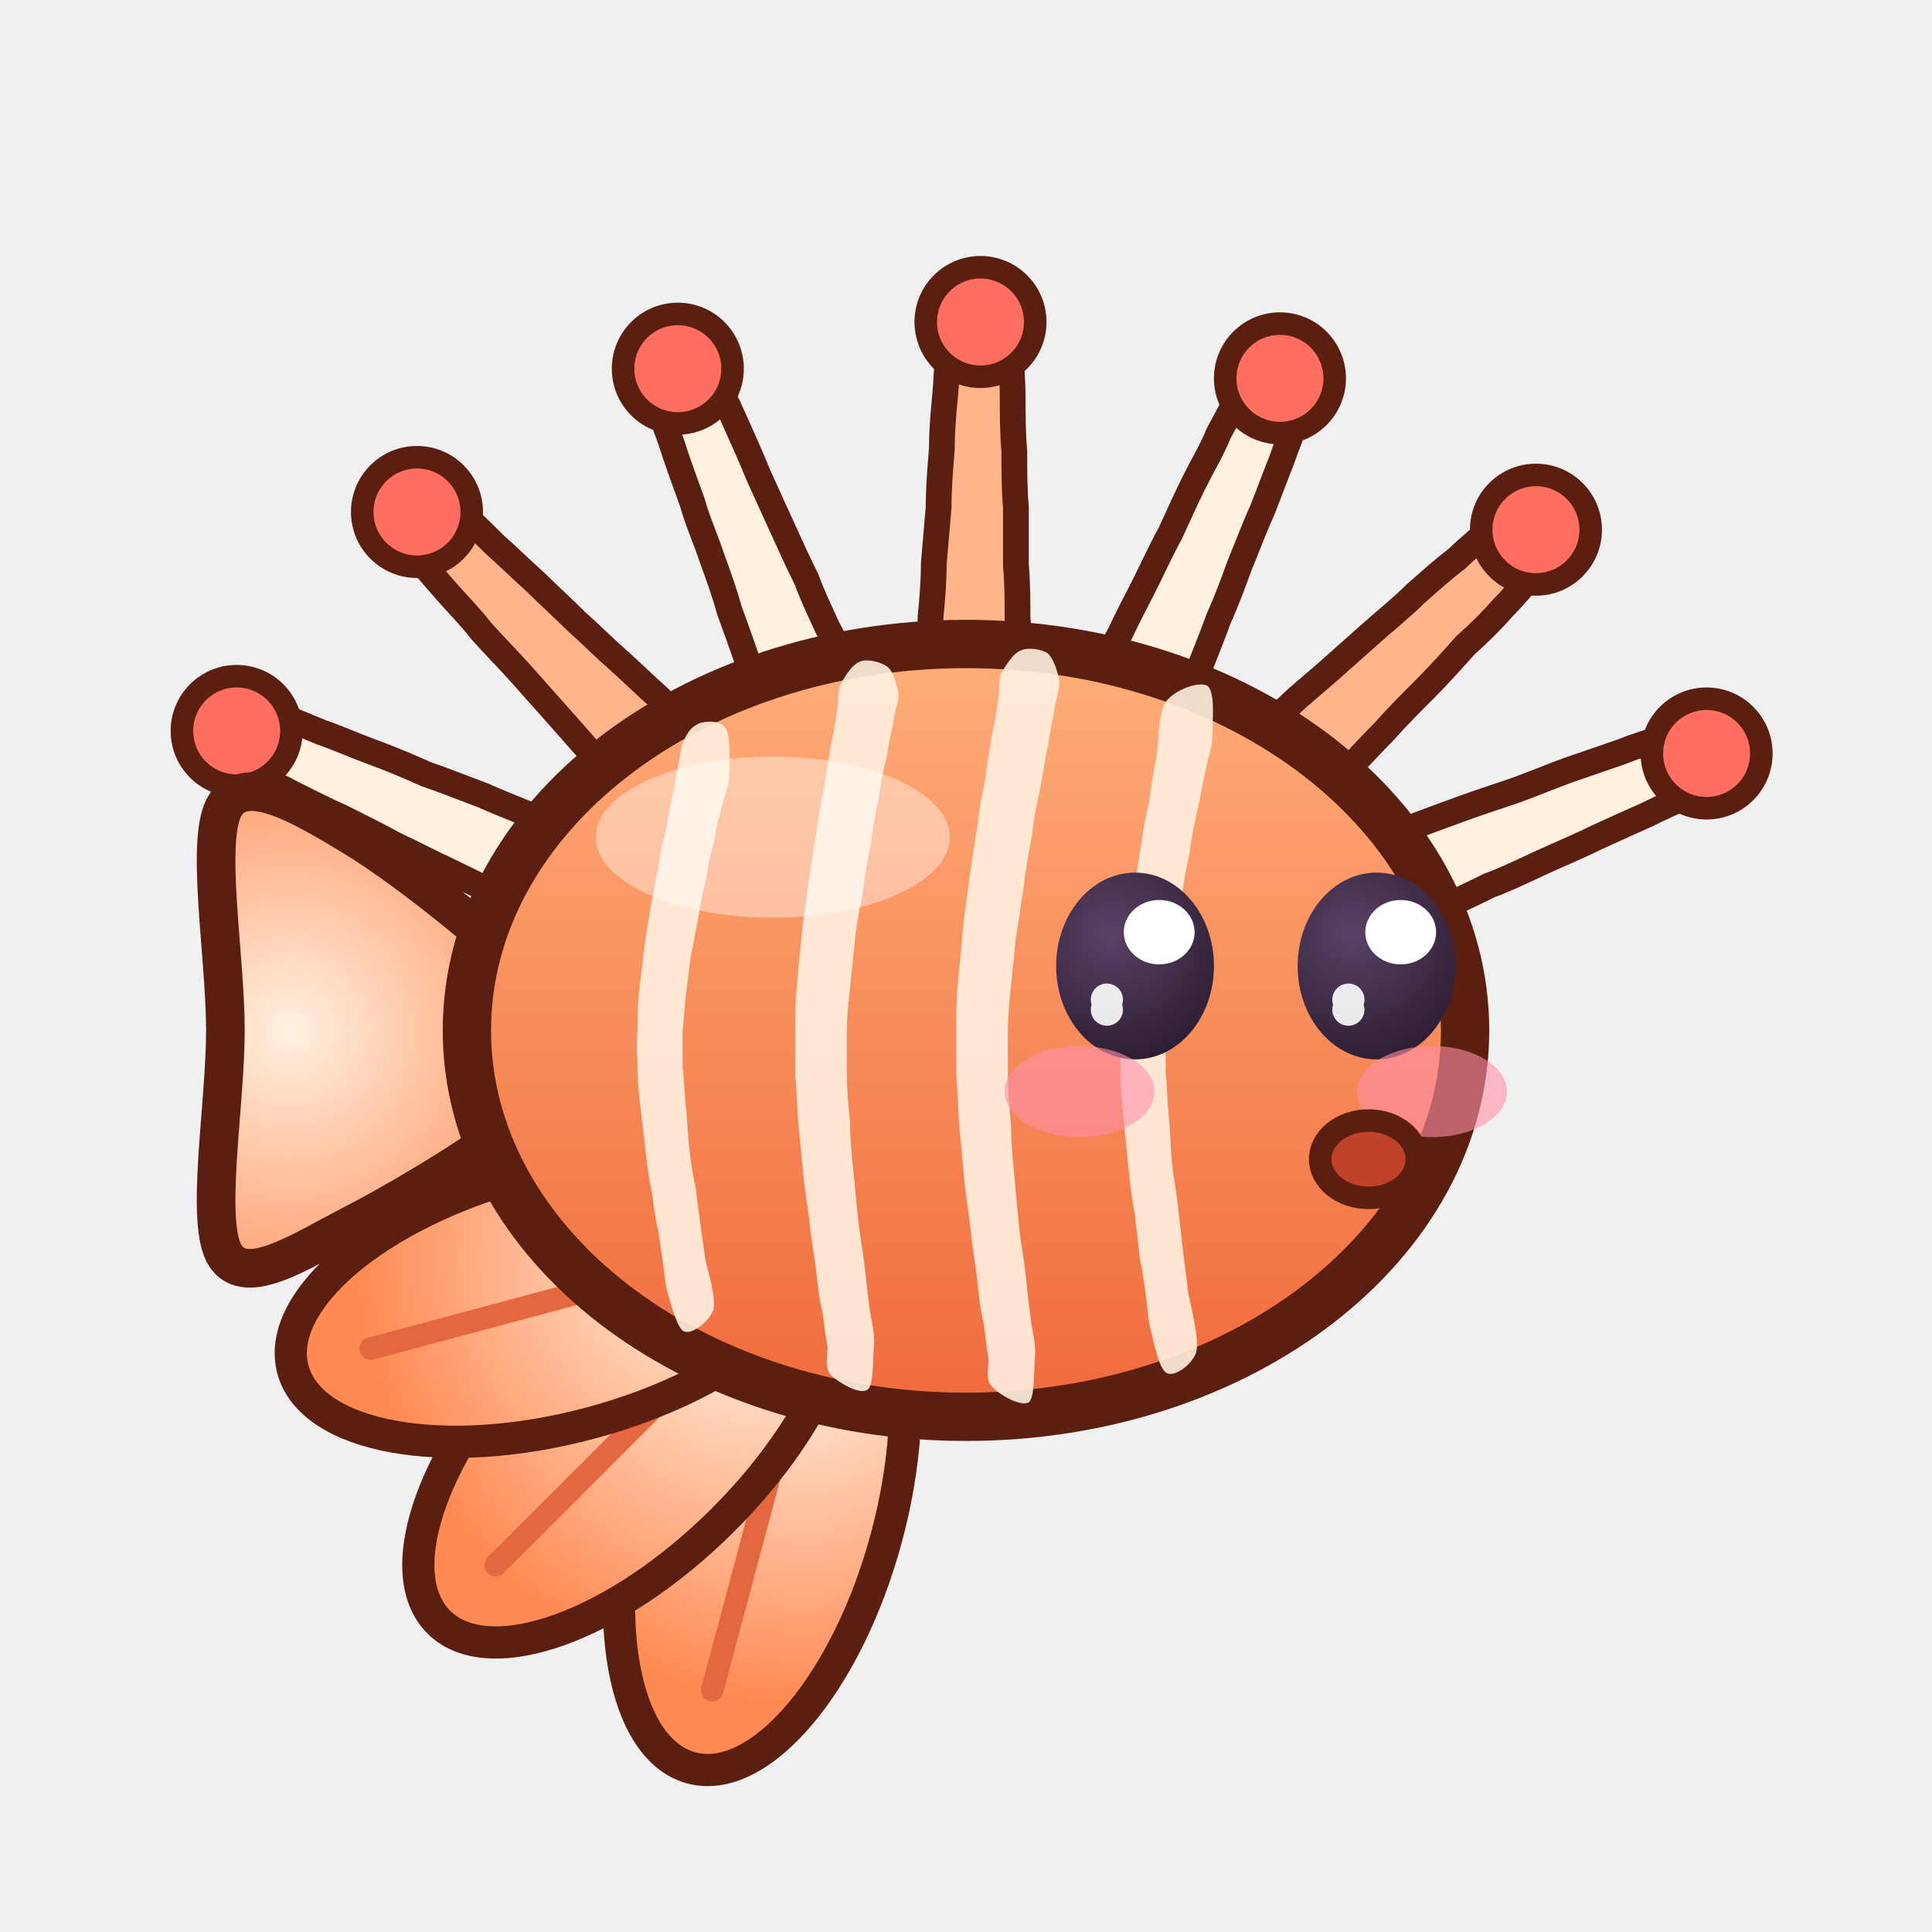
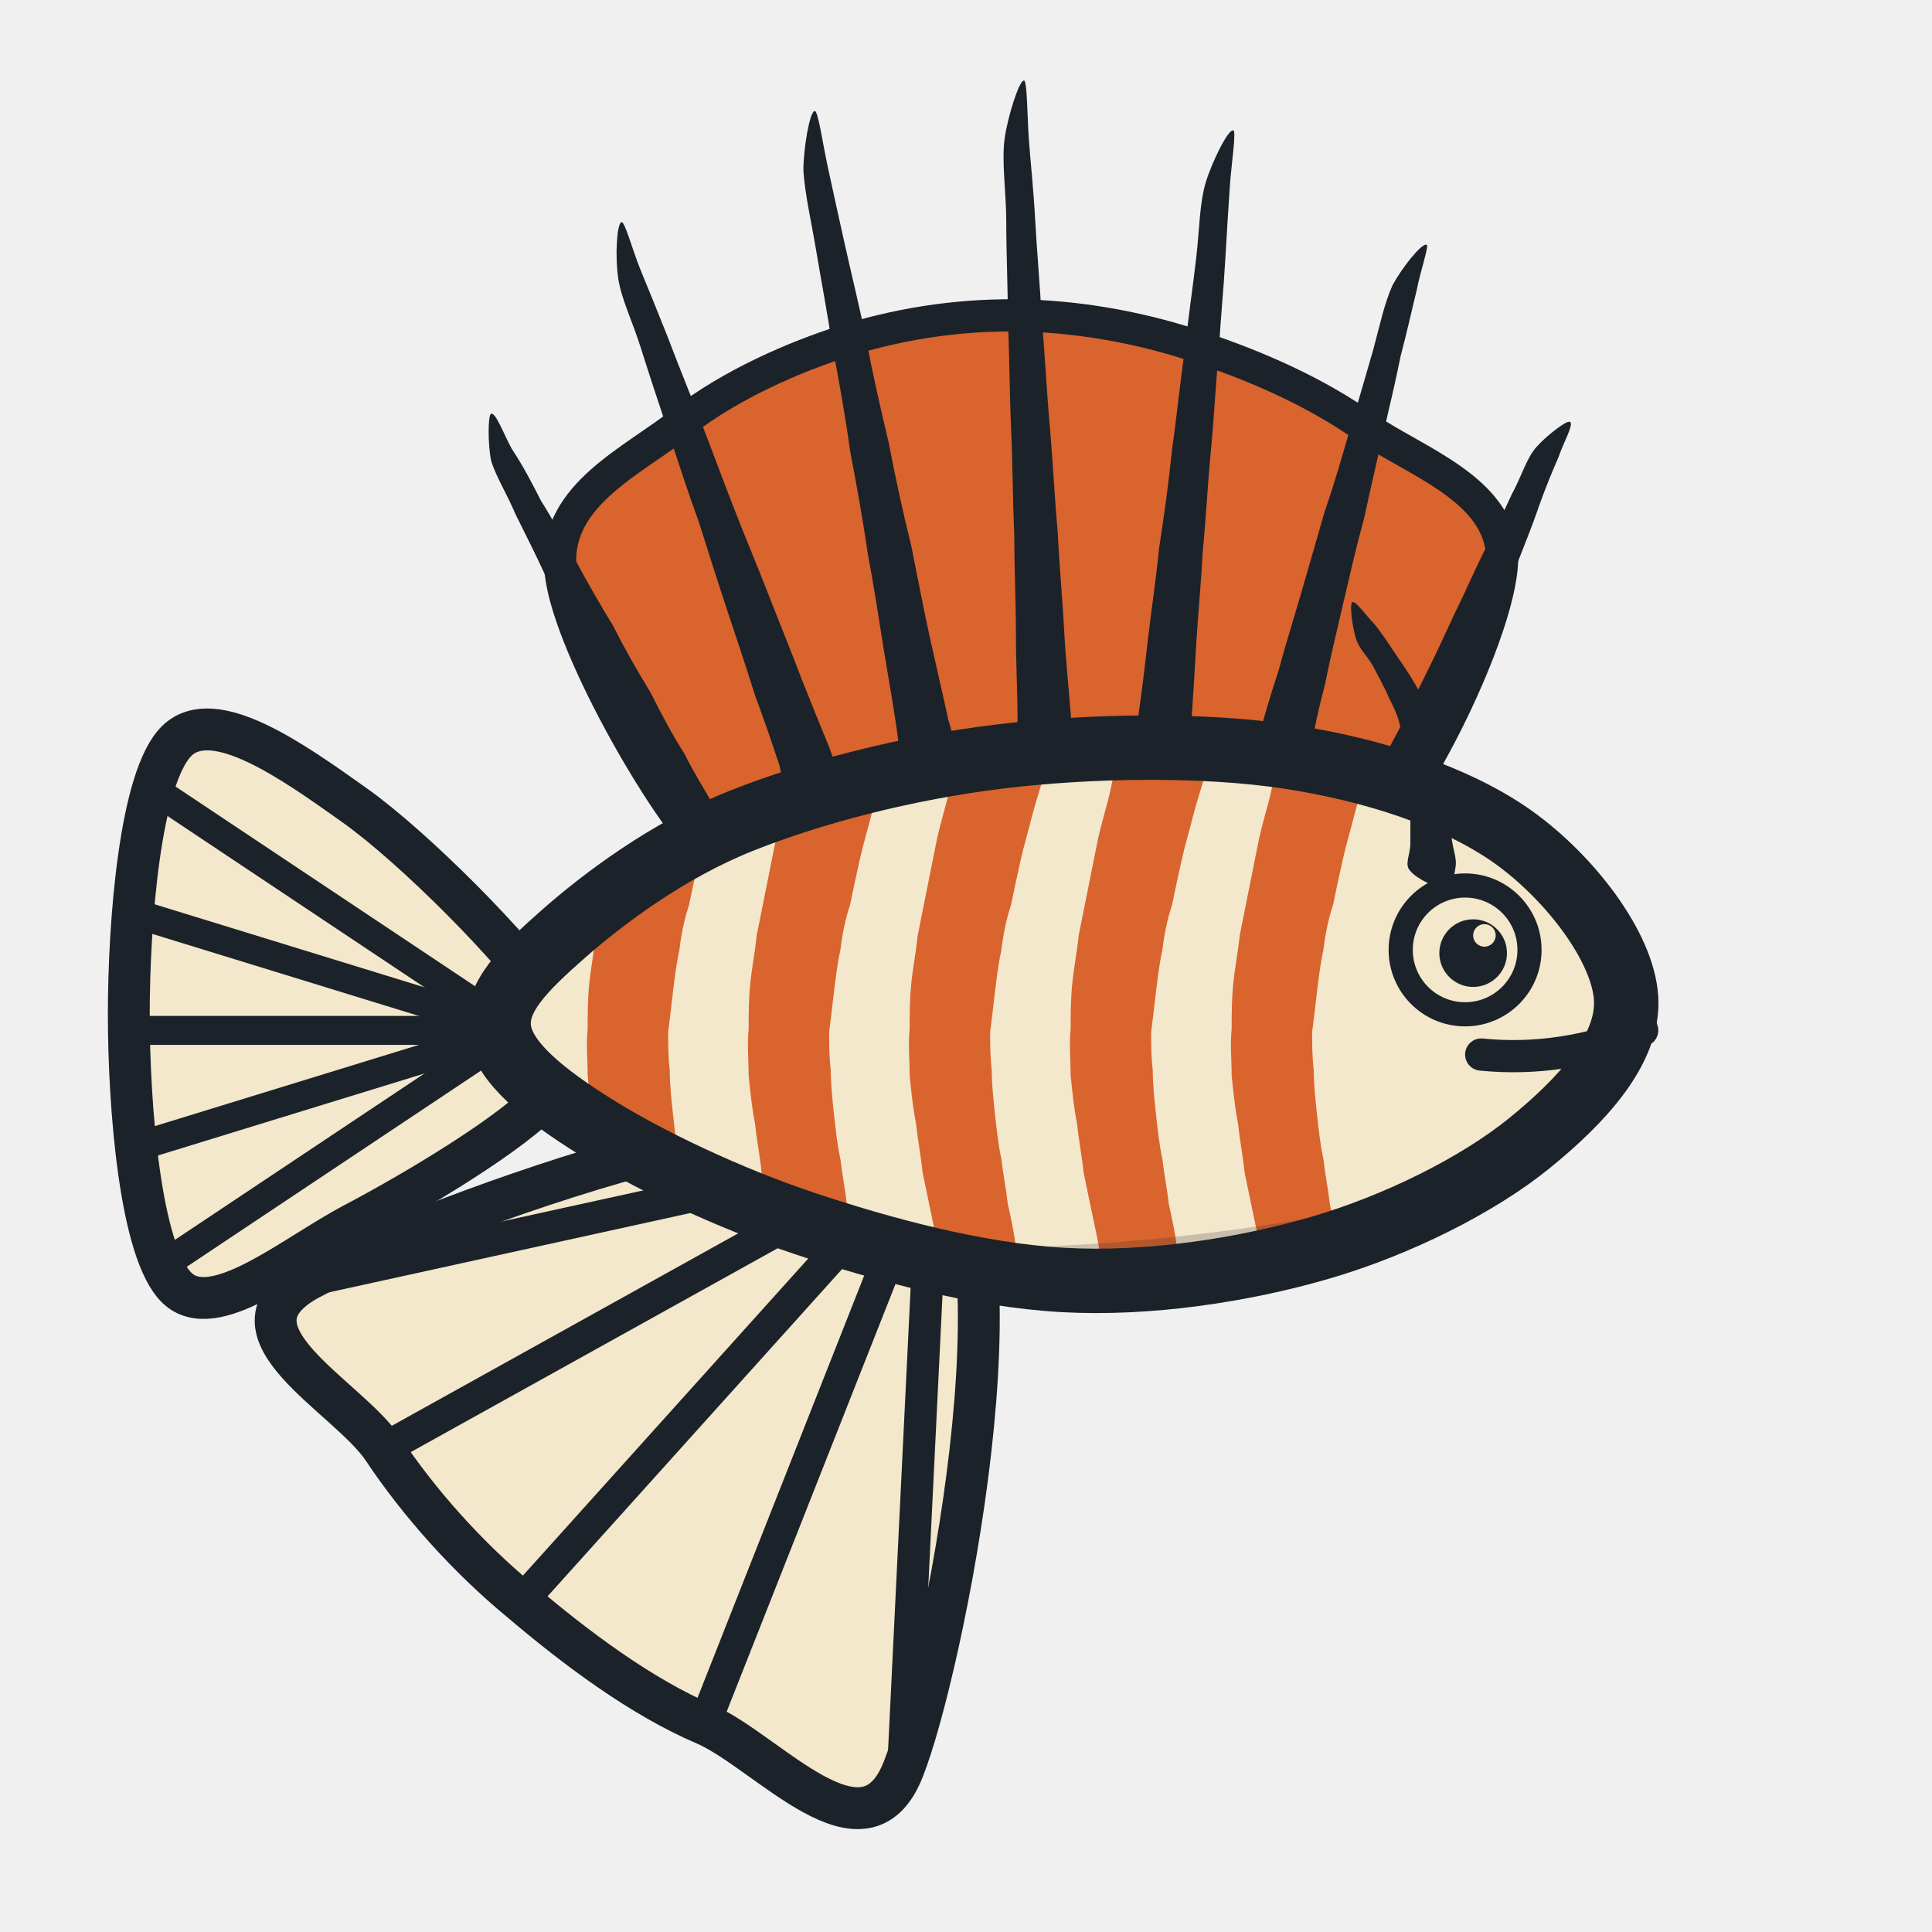
<svg xmlns="http://www.w3.org/2000/svg" viewBox="0 0 120 120" width="120" height="120">
  <defs>
-     <radialGradient id="lionfishg0" gradientUnits="userSpaceOnUse" cx="52" cy="84" r="22">
-       <stop offset="0" stop-color="#fff1e0" />
-       <stop offset="1" stop-color="#ff8a54" />
-     </radialGradient>
-     <radialGradient id="lionfishg1" gradientUnits="userSpaceOnUse" cx="52" cy="84" r="22">
-       <stop offset="0" stop-color="#fff1e0" />
-       <stop offset="1" stop-color="#ff8a54" />
-     </radialGradient>
-     <radialGradient id="lionfishg2" gradientUnits="userSpaceOnUse" cx="52" cy="84" r="22">
-       <stop offset="0" stop-color="#fff1e0" />
-       <stop offset="1" stop-color="#ff8a54" />
-     </radialGradient>
-     <radialGradient id="lionfishg3" gradientUnits="userSpaceOnUse" cx="18" cy="64" r="20">
-       <stop offset="0" stop-color="#fff1e0" />
-       <stop offset="1" stop-color="#ff8a54" />
-     </radialGradient>
-     <linearGradient id="lionfishg4" gradientUnits="userSpaceOnUse" x1="0" y1="40" x2="0" y2="88">
-       <stop offset="0" stop-color="#ffae7a" />
-       <stop offset="1" stop-color="#f06a3c" />
-     </linearGradient>
-     <radialGradient id="lionfishg5" gradientUnits="userSpaceOnUse" cx="69" cy="58" r="8.7">
-       <stop offset="0" stop-color="#5a4166" />
-       <stop offset="1" stop-color="#2a1b2e" />
-     </radialGradient>
-     <radialGradient id="lionfishg6" gradientUnits="userSpaceOnUse" cx="84" cy="58" r="8.7">
-       <stop offset="0" stop-color="#5a4166" />
-       <stop offset="1" stop-color="#2a1b2e" />
-     </radialGradient>
+     <clipPath id="lionfishc0">
+       <path d="M58,71 C64.2,76.1 58.5,103.9 56.1,109.9 C53.7,116 47.7,108.8 43.8,107.1 C39.8,105.4 35.7,102.3 32.4,99.5 C29,96.7 26,93.3 23.8,90 C21.6,86.7 13.4,82.7 19.1,79.5 C24.8,76.4 51.8,65.9 58,71 Z" />
+     </clipPath>
+     <clipPath id="lionfishc1">
+       <path d="M34,62 C32,59 25.8,52.7 22,50 C18.2,47.3 13.3,43.8 11,46 C8.7,48.2 8,57.3 8,63 C8,68.7 8.7,77.8 11,80 C13.3,82.2 18.2,78 22,76 C25.8,74 32,70.3 34,68 C36,65.7 36,65 34,62 Z" />
+     </clipPath>
+     <clipPath id="lionfishc2">
+       <path d="M101,62 C100.8,58.8 97.5,54.5 94,52 C90.5,49.5 85.3,47.8 80,47 C74.7,46.2 67.7,46.3 62,47 C56.3,47.7 50.5,49.2 46,51 C41.5,52.8 37.5,55.8 35,58 C32.5,60.2 30.7,62 31,64 C31.3,66 33.8,68 37,70 C40.2,72 45.2,74.4 50,76 C54.8,77.6 60.7,79.2 66,79.5 C71.3,79.8 77.2,78.9 82,77.5 C86.8,76.1 91.8,73.6 95,71 C98.2,68.4 101.2,65.2 101,62 Z" />
+     </clipPath>
  </defs>
-   <path d="M37.7,52.4 C37.1,51.9 36.5,52 35.8,51.7 C35,51.4 34.1,51.1 33.1,50.7 C32.2,50.3 31.1,49.9 30,49.4 C28.9,49 27.7,48.5 26.5,48.1 C25.4,47.6 24.2,47.1 23.1,46.7 C22,46.3 20.9,45.8 20,45.5 C19,45.1 18.1,44.7 17.3,44.4 C16.6,44.2 16,43.8 15.4,43.8 C14.8,43.7 14,43.6 13.6,43.9 C13.2,44.3 12.8,45.1 12.9,45.6 C12.9,46.1 13.5,46.6 14,47 C14.4,47.4 15,47.6 15.7,48 C16.4,48.4 17.3,48.8 18.2,49.3 C19.2,49.8 20.2,50.3 21.3,50.8 C22.3,51.3 23.5,51.9 24.6,52.5 C25.7,53 26.8,53.6 27.9,54.1 C28.9,54.6 30,55.1 30.9,55.6 C31.8,56.1 32.7,56.5 33.4,56.9 C34.2,57.3 34.4,57.8 35.2,57.9 C36,58 37.5,58.1 38.2,57.6 C38.9,57 39.5,55.7 39.4,54.8 C39.3,54 38.3,52.9 37.7,52.4 Z" fill="#fff1e0" stroke="#5a1f10" stroke-width="1.6" stroke-linecap="round" stroke-linejoin="round" />
-   <path d="M11.3,45.4 A3.4,3.4 0 1,0 18.1,45.4 A3.4,3.4 0 1,0 11.3,45.4 Z" fill="#ff6f61" stroke="#5a1f10" stroke-width="1.4" stroke-linecap="round" stroke-linejoin="round" />
-   <path d="M44.4,46.5 C44,45.8 43.5,45.8 42.9,45.2 C42.3,44.7 41.6,44 40.9,43.3 C40.1,42.6 39.3,41.8 38.4,41 C37.6,40.3 36.7,39.4 35.8,38.6 C34.9,37.7 34,36.9 33.2,36.1 C32.3,35.3 31.5,34.5 30.7,33.8 C30,33.1 29.3,32.4 28.7,31.9 C28.1,31.3 27.7,30.9 27.2,30.6 C26.7,30.3 26,29.9 25.5,30.1 C25,30.2 24.3,30.8 24.2,31.3 C24,31.8 24.3,32.5 24.6,33.1 C24.9,33.6 25.4,34 25.9,34.6 C26.4,35.2 27,35.9 27.7,36.7 C28.4,37.5 29.2,38.3 29.9,39.2 C30.7,40.1 31.6,41 32.4,41.9 C33.2,42.8 34,43.7 34.8,44.6 C35.6,45.5 36.3,46.3 37,47.1 C37.7,47.9 38.3,48.6 38.9,49.2 C39.4,49.8 39.4,50.3 40.1,50.7 C40.8,51.1 42.2,51.8 43,51.5 C43.8,51.3 44.9,50.3 45.2,49.5 C45.4,48.6 44.8,47.3 44.4,46.5 Z" fill="#ffb58c" stroke="#5a1f10" stroke-width="1.6" stroke-linecap="round" stroke-linejoin="round" />
-   <path d="M22.5,31.8 A3.4,3.4 0 1,0 29.3,31.8 A3.4,3.4 0 1,0 22.5,31.8 Z" fill="#ff6f61" stroke="#5a1f10" stroke-width="1.4" stroke-linecap="round" stroke-linejoin="round" />
-   <path d="M53.5,43.3 C53.4,42.5 52.9,42.2 52.6,41.5 C52.3,40.8 51.9,39.9 51.4,39 C51,38.1 50.5,37.1 50.1,36 C49.6,35 49.1,33.9 48.6,32.8 C48.1,31.7 47.6,30.6 47.1,29.5 C46.7,28.5 46.2,27.4 45.8,26.5 C45.4,25.6 45,24.7 44.6,24 C44.3,23.3 44.1,22.7 43.8,22.3 C43.4,21.8 42.9,21.2 42.3,21.1 C41.8,21.1 41,21.4 40.7,21.8 C40.3,22.2 40.4,23 40.4,23.6 C40.5,24.2 40.7,24.7 41,25.5 C41.2,26.2 41.6,27.1 41.9,28.1 C42.2,29 42.6,30.1 43,31.2 C43.3,32.3 43.8,33.4 44.2,34.6 C44.6,35.7 45,36.8 45.3,37.9 C45.7,39 46.1,40.1 46.4,41 C46.8,42 47.1,42.9 47.3,43.7 C47.6,44.4 47.4,44.9 47.9,45.5 C48.4,46.1 49.4,47.2 50.3,47.4 C51.1,47.5 52.5,46.9 53,46.2 C53.6,45.6 53.5,44.1 53.5,43.3 Z" fill="#fff1e0" stroke="#5a1f10" stroke-width="1.6" stroke-linecap="round" stroke-linejoin="round" />
-   <path d="M38.7,22.9 A3.4,3.4 0 1,0 45.5,22.9 A3.4,3.4 0 1,0 38.7,22.9 Z" fill="#ff6f61" stroke="#5a1f10" stroke-width="1.4" stroke-linecap="round" stroke-linejoin="round" />
-   <path d="M63.5,43.1 C63.7,42.3 63.4,41.9 63.3,41.1 C63.3,40.3 63.3,39.4 63.2,38.4 C63.2,37.4 63.2,36.2 63.1,35.1 C63.1,34 63.1,32.7 63.1,31.5 C63,30.4 63,29.1 63,28 C62.9,26.9 62.9,25.7 62.9,24.7 C62.9,23.7 62.8,22.8 62.8,22 C62.8,21.2 62.8,20.6 62.7,20 C62.5,19.5 62.2,18.7 61.8,18.5 C61.4,18.2 60.5,18.2 60,18.4 C59.5,18.7 59.3,19.4 59.1,20 C58.9,20.6 59,21.1 58.9,21.9 C58.8,22.7 58.8,23.6 58.7,24.6 C58.6,25.6 58.5,26.8 58.5,27.9 C58.4,29.1 58.3,30.3 58.3,31.5 C58.2,32.6 58.1,33.9 58,35 C58,36.1 57.9,37.3 57.8,38.3 C57.8,39.3 57.7,40.2 57.6,41 C57.6,41.8 57.2,42.2 57.5,42.9 C57.7,43.7 58.2,45.1 58.9,45.6 C59.6,46 61.1,46 61.9,45.6 C62.7,45.2 63.2,43.8 63.5,43.1 Z" fill="#ffb58c" stroke="#5a1f10" stroke-width="1.6" stroke-linecap="round" stroke-linejoin="round" />
-   <path d="M57.5,20 A3.4,3.4 0 1,0 64.3,20 A3.4,3.4 0 1,0 57.5,20 Z" fill="#ff6f61" stroke="#5a1f10" stroke-width="1.4" stroke-linecap="round" stroke-linejoin="round" />
-   <path d="M72.9,45.9 C73.4,45.3 73.3,44.8 73.6,44 C73.8,43.3 74.2,42.4 74.5,41.5 C74.9,40.5 75.3,39.5 75.7,38.4 C76.2,37.3 76.6,36.2 77,35.1 C77.5,33.9 77.9,32.8 78.4,31.7 C78.8,30.7 79.2,29.6 79.6,28.6 C79.9,27.7 80.3,26.8 80.5,26.1 C80.8,25.3 81.1,24.8 81.2,24.2 C81.3,23.6 81.3,22.9 81,22.4 C80.7,22 79.9,21.7 79.3,21.7 C78.8,21.8 78.3,22.3 77.9,22.8 C77.5,23.2 77.3,23.8 77,24.5 C76.6,25.2 76.2,26 75.7,26.9 C75.3,27.9 74.7,28.9 74.2,29.9 C73.7,30.9 73.2,32 72.7,33.1 C72.1,34.2 71.6,35.3 71.1,36.3 C70.6,37.3 70,38.4 69.6,39.3 C69.1,40.2 68.7,41 68.3,41.7 C68,42.4 67.5,42.7 67.4,43.5 C67.3,44.2 67.2,45.7 67.7,46.4 C68.2,47.1 69.6,47.7 70.5,47.7 C71.3,47.6 72.4,46.5 72.9,45.9 Z" fill="#fff1e0" stroke="#5a1f10" stroke-width="1.6" stroke-linecap="round" stroke-linejoin="round" />
-   <path d="M76.1,23.5 A3.4,3.4 0 1,0 82.9,23.5 A3.4,3.4 0 1,0 76.1,23.5 Z" fill="#ff6f61" stroke="#5a1f10" stroke-width="1.4" stroke-linecap="round" stroke-linejoin="round" />
-   <path d="M80.5,51.3 C81.2,51 81.2,50.4 81.8,49.8 C82.3,49.3 83,48.5 83.7,47.8 C84.4,47.1 85.2,46.2 86,45.4 C86.8,44.5 87.7,43.6 88.5,42.8 C89.4,41.9 90.2,41 91,40.1 C91.9,39.3 92.7,38.5 93.4,37.7 C94.1,37 94.7,36.2 95.3,35.7 C95.8,35.1 96.3,34.7 96.6,34.2 C96.9,33.7 97.2,33 97.1,32.5 C97,32 96.4,31.3 95.9,31.2 C95.4,31 94.7,31.3 94.1,31.6 C93.6,31.9 93.2,32.3 92.6,32.8 C92,33.4 91.2,34 90.5,34.7 C89.7,35.3 88.8,36.1 87.9,36.9 C87.1,37.7 86.1,38.5 85.2,39.3 C84.3,40.1 83.4,40.9 82.5,41.7 C81.6,42.5 80.7,43.2 80,43.9 C79.2,44.6 78.4,45.2 77.8,45.7 C77.2,46.2 76.7,46.3 76.3,47 C75.9,47.7 75.3,49 75.5,49.9 C75.7,50.7 76.7,51.8 77.5,52 C78.4,52.3 79.8,51.7 80.5,51.3 Z" fill="#ffb58c" stroke="#5a1f10" stroke-width="1.6" stroke-linecap="round" stroke-linejoin="round" />
-   <path d="M92,32.9 A3.4,3.4 0 1,0 98.8,32.9 A3.4,3.4 0 1,0 92,32.9 Z" fill="#ff6f61" stroke="#5a1f10" stroke-width="1.4" stroke-linecap="round" stroke-linejoin="round" />
-   <path d="M85.1,58.6 C85.9,58.5 86.1,58 86.9,57.7 C87.6,57.3 88.5,56.9 89.4,56.5 C90.4,56 91.5,55.5 92.5,55 C93.6,54.6 94.8,54 95.9,53.5 C97,53 98.2,52.5 99.2,52 C100.3,51.5 101.4,51 102.3,50.6 C103.3,50.1 104.2,49.7 104.9,49.4 C105.6,49 106.2,48.9 106.7,48.5 C107.2,48.1 107.7,47.6 107.8,47.1 C107.9,46.5 107.5,45.7 107.1,45.4 C106.7,45.1 106,45.1 105.3,45.1 C104.7,45.2 104.2,45.5 103.4,45.8 C102.7,46 101.7,46.3 100.7,46.7 C99.8,47 98.7,47.4 97.5,47.8 C96.4,48.2 95.2,48.7 94.1,49.1 C92.9,49.5 91.7,49.9 90.6,50.3 C89.5,50.7 88.4,51.1 87.4,51.5 C86.4,51.8 85.5,52.1 84.7,52.4 C83.9,52.7 83.4,52.5 82.8,53 C82.2,53.5 81.1,54.5 81,55.4 C80.8,56.2 81.4,57.6 82.1,58.2 C82.8,58.7 84.3,58.7 85.1,58.6 Z" fill="#fff1e0" stroke="#5a1f10" stroke-width="1.6" stroke-linecap="round" stroke-linejoin="round" />
-   <path d="M102.6,46.8 A3.4,3.4 0 1,0 109.4,46.8 A3.4,3.4 0 1,0 102.6,46.8 Z" fill="#ff6f61" stroke="#5a1f10" stroke-width="1.4" stroke-linecap="round" stroke-linejoin="round" />
-   <g transform="translate(52 76) rotate(15) scale(1 1) translate(-52 -76)">
-     <path d="M44,94 A8,17 0 1,0 60,94 A8,17 0 1,0 44,94 Z" fill="url(#lionfishg0)" stroke="#5a1f10" stroke-width="2" stroke-linecap="round" stroke-linejoin="round" />
-     <path d="M52,82 L52,106" fill="none" stroke="#e4683f" stroke-width="1.4" stroke-linecap="round" stroke-linejoin="round" />
+   <path d="M58,71 C64.2,76.1 58.5,103.9 56.1,109.9 C53.7,116 47.7,108.8 43.8,107.1 C39.8,105.4 35.7,102.3 32.4,99.5 C29,96.7 26,93.3 23.8,90 C21.6,86.7 13.4,82.7 19.1,79.5 C24.8,76.4 51.8,65.9 58,71 Z" fill="#f3e7cc" stroke="#1c2229" stroke-width="2.6" stroke-linecap="round" stroke-linejoin="round" />
+   <g transform="translate(0 0) rotate(0) scale(1 1) translate(0 0)">
+     <g clip-path="url(#lionfishc0)">
+       <path d="M58,71 L56,112" fill="none" stroke="#1c2229" stroke-width="2" stroke-linecap="round" stroke-linejoin="round" />
+       <path d="M58,71 L43,109" fill="none" stroke="#1c2229" stroke-width="2" stroke-linecap="round" stroke-linejoin="round" />
+       <path d="M58,71 L31,101" fill="none" stroke="#1c2229" stroke-width="2" stroke-linecap="round" stroke-linejoin="round" />
+       <path d="M58,71 L22,91" fill="none" stroke="#1c2229" stroke-width="2" stroke-linecap="round" stroke-linejoin="round" />
+       <path d="M58,71 L17,80" fill="none" stroke="#1c2229" stroke-width="2" stroke-linecap="round" stroke-linejoin="round" />
+     </g>
  </g>
-   <g transform="translate(52 76) rotate(45) scale(1 1) translate(-52 -76)">
-     <path d="M44,94 A8,17 0 1,0 60,94 A8,17 0 1,0 44,94 Z" fill="url(#lionfishg1)" stroke="#5a1f10" stroke-width="2" stroke-linecap="round" stroke-linejoin="round" />
-     <path d="M52,82 L52,106" fill="none" stroke="#e4683f" stroke-width="1.4" stroke-linecap="round" stroke-linejoin="round" />
+   <path d="M44,53 C46.7,55.5 48.7,50.8 51,50 C53.3,49.2 55.7,48.8 58,48.5 C60.3,48.2 62.7,48.1 65,48 C67.3,47.9 69.7,47.8 72,48 C74.3,48.2 76.7,48.5 79,49 C81.3,49.5 83.6,53.4 86,51 C88.4,48.6 93.4,38.6 93.3,34.5 C93.1,30.4 88,28.7 84.9,26.6 C81.8,24.4 78.2,22.8 74.6,21.6 C71.1,20.4 67.3,19.7 63.7,19.6 C60,19.5 56.3,20 52.7,21.1 C49.2,22.2 45.4,23.9 42.4,26.2 C39.4,28.6 34.5,30.7 34.8,35.2 C35,39.6 41.3,50.5 44,53 Z" fill="#d9642e" stroke="#1c2229" stroke-width="2" stroke-linecap="round" stroke-linejoin="round" />
+   <path d="M45.6,52.2 C45.4,51.5 44.8,50.9 44.3,50 C43.8,49.1 43.1,48 42.5,46.8 C41.8,45.7 41.1,44.4 40.4,43 C39.6,41.7 38.8,40.3 38.1,38.9 C37.3,37.6 36.5,36.2 35.8,34.9 C35,33.5 34.3,32.2 33.6,31.1 C33,29.9 32.4,28.8 31.8,27.9 C31.3,27 30.8,25.6 30.5,25.7 C30.3,25.8 30.3,27.6 30.5,28.6 C30.8,29.6 31.5,30.7 32,31.9 C32.6,33.1 33.3,34.5 33.9,35.8 C34.6,37.2 35.3,38.6 35.9,40.1 C36.6,41.5 37.3,42.9 38,44.3 C38.6,45.6 39.3,47 39.8,48.2 C40.4,49.4 40.9,50.6 41.4,51.5 C41.8,52.4 42,53.3 42.4,53.8 C42.8,54.4 43.4,54.8 43.9,54.8 C44.4,54.8 45.2,54.4 45.5,54 C45.8,53.5 45.8,52.8 45.6,52.2 Z" fill="#1c2229" />
+   <path d="M52.7,49.4 C52.5,48.6 51.9,47.6 51.5,46.4 C51,45.2 50.4,43.7 49.8,42.2 C49.2,40.6 48.5,38.9 47.8,37.1 C47.1,35.3 46.3,33.4 45.6,31.6 C44.9,29.8 44.2,27.9 43.5,26.1 C42.8,24.3 42.1,22.6 41.5,21 C40.9,19.5 40.3,18 39.8,16.8 C39.3,15.6 38.8,13.7 38.6,13.8 C38.3,13.9 38.2,16 38.4,17.3 C38.6,18.6 39.3,20 39.8,21.6 C40.3,23.2 40.9,25 41.5,26.8 C42.1,28.6 42.7,30.5 43.4,32.4 C44,34.3 44.6,36.2 45.2,38 C45.8,39.8 46.4,41.6 46.9,43.2 C47.5,44.8 48,46.3 48.4,47.5 C48.7,48.8 48.9,49.9 49.3,50.6 C49.7,51.3 50.2,51.7 50.7,51.8 C51.2,51.9 52,51.6 52.4,51.2 C52.7,50.8 52.8,50.2 52.7,49.4 Z" fill="#1c2229" />
+   <path d="M59.8,48.2 C59.7,47.3 59.3,46.1 58.9,44.7 C58.6,43.3 58.2,41.6 57.8,39.8 C57.4,38 57,35.9 56.6,33.9 C56.1,31.9 55.6,29.6 55.2,27.5 C54.7,25.4 54.2,23.2 53.8,21.1 C53.4,19.1 52.9,17.1 52.5,15.3 C52.1,13.5 51.7,11.7 51.4,10.3 C51.1,8.9 50.8,6.8 50.6,6.9 C50.3,6.9 49.9,9.2 49.9,10.6 C50,12.1 50.4,13.8 50.7,15.6 C51,17.4 51.4,19.5 51.7,21.5 C52.1,23.6 52.5,25.8 52.8,28 C53.2,30.1 53.6,32.3 53.9,34.4 C54.3,36.5 54.6,38.5 54.9,40.4 C55.2,42.2 55.5,43.9 55.7,45.3 C55.9,46.7 55.9,48 56.2,48.8 C56.5,49.7 56.9,50 57.4,50.2 C57.9,50.4 58.8,50.2 59.2,49.9 C59.6,49.5 59.8,49 59.8,48.2 Z" fill="#1c2229" />
+   <path d="M66.8,47.9 C66.9,47 66.6,45.8 66.5,44.3 C66.4,42.9 66.2,41.1 66.1,39.2 C66,37.3 65.8,35.2 65.7,33.1 C65.5,30.9 65.4,28.7 65.2,26.4 C65,24.2 64.9,21.9 64.7,19.8 C64.6,17.7 64.4,15.6 64.3,13.7 C64.2,11.8 64,10 63.9,8.6 C63.8,7.1 63.8,5 63.6,5 C63.3,5 62.6,7.2 62.4,8.6 C62.2,10.1 62.5,11.9 62.5,13.8 C62.5,15.7 62.6,17.8 62.6,19.9 C62.7,22 62.7,24.3 62.8,26.6 C62.9,28.8 62.9,31.1 63,33.2 C63,35.3 63.1,37.5 63.1,39.3 C63.1,41.2 63.2,43 63.2,44.5 C63.2,45.9 63,47.2 63.2,48.1 C63.4,48.9 63.7,49.4 64.2,49.6 C64.6,49.8 65.5,49.8 66,49.5 C66.4,49.2 66.7,48.8 66.8,47.9 Z" fill="#1c2229" />
+   <path d="M73.8,48.2 C74,47.4 73.9,46.2 74,44.8 C74.1,43.4 74.2,41.8 74.3,40 C74.4,38.3 74.6,36.3 74.7,34.3 C74.9,32.3 75,30.2 75.2,28.1 C75.4,26.1 75.5,23.9 75.7,21.9 C75.8,19.9 76,18 76.1,16.2 C76.2,14.5 76.3,12.8 76.4,11.4 C76.5,10.1 76.8,8.1 76.6,8.1 C76.3,8 75.3,10 74.9,11.3 C74.5,12.6 74.5,14.3 74.3,16 C74.1,17.8 73.8,19.7 73.6,21.7 C73.3,23.7 73.1,25.8 72.8,27.9 C72.6,29.9 72.3,32.1 72,34 C71.8,36 71.5,38 71.3,39.7 C71.1,41.5 70.9,43.1 70.7,44.5 C70.5,45.8 70.2,47 70.2,47.8 C70.3,48.7 70.5,49.2 70.9,49.5 C71.4,49.8 72.3,49.9 72.7,49.6 C73.2,49.4 73.6,49 73.8,48.2 Z" fill="#1c2229" />
+   <path d="M80.7,49.5 C81.1,48.8 81.1,47.7 81.4,46.6 C81.6,45.4 81.9,44 82.3,42.5 C82.6,41 83,39.3 83.4,37.6 C83.8,35.9 84.2,34.1 84.7,32.3 C85.1,30.5 85.5,28.7 85.9,27 C86.3,25.3 86.7,23.6 87,22.1 C87.4,20.6 87.7,19.2 88,18 C88.2,16.9 88.8,15.2 88.6,15.2 C88.3,15.1 87.1,16.6 86.5,17.7 C86,18.8 85.7,20.2 85.3,21.7 C84.9,23.1 84.4,24.8 83.9,26.5 C83.4,28.2 82.9,30 82.3,31.7 C81.8,33.4 81.3,35.2 80.8,36.9 C80.3,38.6 79.8,40.2 79.4,41.7 C78.9,43.2 78.5,44.6 78.2,45.7 C77.8,46.9 77.3,47.8 77.3,48.5 C77.2,49.3 77.4,49.9 77.7,50.3 C78.1,50.6 79,50.9 79.5,50.7 C80,50.6 80.4,50.2 80.7,49.5 Z" fill="#1c2229" />
+   <path d="M87.6,51.7 C88,51.2 88.1,50.4 88.4,49.6 C88.8,48.7 89.2,47.6 89.6,46.5 C90,45.4 90.5,44.2 91,42.9 C91.5,41.6 92.1,40.3 92.6,39 C93.1,37.7 93.7,36.3 94.2,35.1 C94.7,33.8 95.2,32.6 95.6,31.4 C96,30.3 96.4,29.3 96.8,28.4 C97.1,27.5 97.8,26.3 97.5,26.2 C97.3,26.1 96,27.1 95.4,27.8 C94.8,28.5 94.5,29.6 93.9,30.7 C93.4,31.8 92.8,33 92.2,34.2 C91.6,35.4 91,36.8 90.4,38 C89.8,39.3 89.2,40.6 88.6,41.8 C88,43 87.4,44.2 86.9,45.3 C86.3,46.4 85.8,47.4 85.4,48.2 C85,49.1 84.5,49.6 84.4,50.3 C84.2,50.9 84.2,51.6 84.5,52.1 C84.9,52.5 85.7,52.8 86.2,52.8 C86.7,52.7 87.3,52.3 87.6,51.7 Z" fill="#1c2229" />
+   <path d="M34,62 C32,59 25.8,52.7 22,50 C18.2,47.3 13.3,43.8 11,46 C8.7,48.2 8,57.3 8,63 C8,68.7 8.7,77.8 11,80 C13.3,82.2 18.2,78 22,76 C25.8,74 32,70.3 34,68 C36,65.7 36,65 34,62 Z" fill="#f3e7cc" stroke="#1c2229" stroke-width="2.6" stroke-linecap="round" stroke-linejoin="round" />
+   <g transform="translate(0 0) rotate(0) scale(1 1) translate(0 0)">
+     <g clip-path="url(#lionfishc1)">
+       <path d="M32,64 L8,48" fill="none" stroke="#1c2229" stroke-width="1.8" stroke-linecap="round" stroke-linejoin="round" />
+       <path d="M32,64 L6,56" fill="none" stroke="#1c2229" stroke-width="1.8" stroke-linecap="round" stroke-linejoin="round" />
+       <path d="M32,64 L6,64" fill="none" stroke="#1c2229" stroke-width="1.8" stroke-linecap="round" stroke-linejoin="round" />
+       <path d="M32,64 L6,72" fill="none" stroke="#1c2229" stroke-width="1.8" stroke-linecap="round" stroke-linejoin="round" />
+       <path d="M32,64 L8,80" fill="none" stroke="#1c2229" stroke-width="1.8" stroke-linecap="round" stroke-linejoin="round" />
+     </g>
  </g>
-   <g transform="translate(52 76) rotate(75) scale(1 1) translate(-52 -76)">
-     <path d="M44,94 A8,17 0 1,0 60,94 A8,17 0 1,0 44,94 Z" fill="url(#lionfishg2)" stroke="#5a1f10" stroke-width="2" stroke-linecap="round" stroke-linejoin="round" />
-     <path d="M52,82 L52,106" fill="none" stroke="#e4683f" stroke-width="1.4" stroke-linecap="round" stroke-linejoin="round" />
+   <path d="M101,62 C100.8,58.8 97.5,54.5 94,52 C90.5,49.5 85.3,47.8 80,47 C74.7,46.2 67.7,46.3 62,47 C56.3,47.7 50.5,49.2 46,51 C41.5,52.8 37.5,55.8 35,58 C32.5,60.2 30.7,62 31,64 C31.3,66 33.8,68 37,70 C40.2,72 45.2,74.4 50,76 C54.8,77.6 60.7,79.2 66,79.5 C71.3,79.8 77.2,78.9 82,77.5 C86.8,76.1 91.8,73.6 95,71 C98.2,68.4 101.2,65.2 101,62 Z" fill="#f3e7cc" />
+   <g transform="translate(0 0) rotate(0) scale(1 1) translate(0 0)">
+     <g clip-path="url(#lionfishc2)">
+       <path d="M40.3,43.4 C39.8,44.3 39.7,45.9 39.5,46.9 C39.2,47.9 39.1,48.5 38.9,49.4 C38.7,50.2 38.4,51.2 38.2,52.1 C38,53.1 37.8,54.1 37.6,55.1 C37.4,56.1 37.2,57.1 37,58.1 C36.9,59.1 36.7,60.1 36.6,61.1 C36.5,62.1 36.5,63 36.5,63.9 C36.4,64.9 36.5,65.8 36.5,66.8 C36.6,67.8 36.7,68.8 36.9,69.8 C37,70.8 37.2,71.8 37.3,72.8 C37.5,73.8 37.7,74.7 37.9,75.7 C38.1,76.6 38.3,77.6 38.4,78.4 C38.6,79.3 38.8,80.1 39,80.9 C39.1,81.6 39.1,82 39.4,82.9 C39.8,83.8 40.5,85.7 41.2,86.2 C41.9,86.6 43,86.2 43.5,85.8 C44,85.3 44.2,84.2 44.3,83.6 C44.4,83 44.1,82.6 44,82 C43.9,81.4 43.8,80.7 43.6,79.9 C43.5,79.2 43.3,78.3 43.1,77.5 C43,76.6 42.8,75.7 42.6,74.8 C42.5,73.9 42.3,72.9 42.2,72 C42,71.1 41.9,70.1 41.8,69.2 C41.7,68.3 41.6,67.3 41.6,66.5 C41.5,65.6 41.5,64.9 41.5,64.1 C41.6,63.3 41.7,62.5 41.8,61.6 C41.9,60.8 42,59.9 42.2,59 C42.3,58.1 42.5,57.1 42.8,56.2 C43,55.2 43.2,54.3 43.4,53.4 C43.6,52.5 43.9,51.5 44.1,50.7 C44.3,49.9 44.6,49 44.8,48.3 C45,47.5 45.2,46.8 45.3,46.2 C45.5,45.6 45.8,45.3 45.7,44.6 C45.7,43.9 45.5,42.5 44.9,42 C44.3,41.4 43,41.1 42.2,41.3 C41.4,41.6 40.7,42.4 40.3,43.4 Z" fill="#d9642e" />
+       <path d="M50.3,43.4 C49.8,44.3 49.7,45.9 49.5,46.9 C49.2,47.9 49.1,48.5 48.9,49.4 C48.7,50.2 48.4,51.2 48.2,52.1 C48,53.1 47.8,54.1 47.6,55.1 C47.4,56.1 47.2,57.1 47,58.1 C46.9,59.1 46.7,60.1 46.6,61.1 C46.5,62.1 46.5,63 46.5,63.9 C46.4,64.9 46.5,65.8 46.5,66.8 C46.6,67.8 46.7,68.8 46.9,69.8 C47,70.8 47.2,71.8 47.3,72.8 C47.5,73.8 47.7,74.7 47.9,75.7 C48.1,76.6 48.3,77.6 48.4,78.4 C48.6,79.3 48.8,80.1 49,80.9 C49.1,81.6 49.1,82 49.4,82.9 C49.8,83.8 50.5,85.7 51.2,86.2 C51.9,86.6 53,86.2 53.5,85.8 C54,85.3 54.2,84.2 54.3,83.6 C54.4,83 54.1,82.6 54,82 C53.9,81.4 53.8,80.7 53.6,79.9 C53.5,79.2 53.3,78.3 53.1,77.5 C53,76.6 52.8,75.7 52.6,74.8 C52.5,73.9 52.3,72.9 52.2,72 C52,71.1 51.9,70.1 51.8,69.2 C51.7,68.3 51.6,67.3 51.6,66.5 C51.5,65.6 51.5,64.9 51.5,64.1 C51.6,63.3 51.7,62.5 51.8,61.6 C51.9,60.8 52,59.9 52.2,59 C52.3,58.1 52.5,57.1 52.8,56.2 C53,55.2 53.2,54.3 53.4,53.4 C53.6,52.5 53.9,51.5 54.1,50.7 C54.3,49.9 54.6,49 54.8,48.3 C55,47.5 55.2,46.8 55.3,46.2 C55.5,45.6 55.8,45.3 55.7,44.6 C55.7,43.9 55.5,42.5 54.9,42 C54.3,41.4 53,41.1 52.2,41.3 C51.4,41.6 50.7,42.4 50.3,43.4 Z" fill="#d9642e" />
+       <path d="M60.3,43.4 C59.8,44.3 59.7,45.9 59.5,46.9 C59.2,47.9 59.1,48.5 58.9,49.4 C58.7,50.2 58.4,51.2 58.2,52.1 C58,53.1 57.8,54.1 57.6,55.1 C57.4,56.1 57.2,57.1 57,58.1 C56.9,59.1 56.7,60.1 56.6,61.1 C56.5,62.1 56.5,63 56.5,63.9 C56.4,64.9 56.5,65.8 56.5,66.8 C56.6,67.8 56.7,68.8 56.9,69.8 C57,70.8 57.2,71.8 57.3,72.8 C57.5,73.8 57.7,74.7 57.9,75.7 C58.1,76.6 58.3,77.6 58.4,78.4 C58.6,79.3 58.8,80.1 59,80.9 C59.1,81.6 59.1,82 59.4,82.9 C59.8,83.8 60.5,85.7 61.2,86.2 C61.9,86.6 63,86.2 63.5,85.8 C64,85.3 64.2,84.2 64.3,83.6 C64.4,83 64.1,82.6 64,82 C63.9,81.4 63.8,80.7 63.6,79.9 C63.5,79.2 63.3,78.3 63.1,77.5 C63,76.6 62.8,75.7 62.6,74.8 C62.5,73.9 62.3,72.9 62.2,72 C62,71.1 61.9,70.1 61.8,69.2 C61.7,68.3 61.6,67.3 61.6,66.5 C61.5,65.6 61.5,64.9 61.5,64.1 C61.6,63.3 61.7,62.5 61.8,61.6 C61.9,60.8 62,59.9 62.2,59 C62.3,58.1 62.5,57.1 62.8,56.2 C63,55.2 63.2,54.3 63.4,53.4 C63.6,52.5 63.9,51.5 64.1,50.7 C64.3,49.9 64.6,49 64.8,48.3 C65,47.5 65.2,46.8 65.3,46.2 C65.5,45.6 65.8,45.3 65.7,44.6 C65.7,43.9 65.5,42.5 64.9,42 C64.3,41.4 63,41.1 62.2,41.3 C61.4,41.6 60.7,42.4 60.3,43.4 Z" fill="#d9642e" />
+       <path d="M70.3,43.4 C69.8,44.3 69.7,45.9 69.5,46.9 C69.2,47.9 69.1,48.5 68.9,49.4 C68.7,50.2 68.4,51.2 68.2,52.1 C68,53.1 67.8,54.1 67.6,55.1 C67.4,56.1 67.2,57.1 67,58.1 C66.9,59.1 66.7,60.1 66.6,61.1 C66.5,62.1 66.5,63 66.5,63.9 C66.4,64.9 66.5,65.8 66.5,66.8 C66.6,67.8 66.7,68.8 66.9,69.8 C67,70.8 67.2,71.8 67.3,72.8 C67.5,73.8 67.7,74.7 67.9,75.7 C68.1,76.6 68.3,77.6 68.4,78.4 C68.6,79.3 68.8,80.1 69,80.9 C69.1,81.6 69.1,82 69.4,82.9 C69.8,83.8 70.5,85.7 71.2,86.2 C71.9,86.6 73,86.2 73.5,85.8 C74,85.3 74.2,84.2 74.3,83.6 C74.4,83 74.1,82.6 74,82 C73.9,81.4 73.8,80.7 73.6,79.9 C73.5,79.2 73.3,78.3 73.1,77.5 C73,76.6 72.8,75.7 72.6,74.8 C72.5,73.9 72.3,72.9 72.2,72 C72,71.1 71.9,70.1 71.8,69.2 C71.7,68.3 71.6,67.3 71.6,66.5 C71.5,65.6 71.5,64.9 71.5,64.1 C71.6,63.3 71.7,62.5 71.8,61.6 C71.9,60.8 72,59.9 72.2,59 C72.3,58.1 72.5,57.1 72.8,56.2 C73,55.2 73.2,54.3 73.4,53.4 C73.6,52.5 73.9,51.5 74.1,50.7 C74.3,49.9 74.6,49 74.8,48.3 C75,47.5 75.2,46.8 75.3,46.2 C75.5,45.6 75.8,45.3 75.7,44.6 C75.7,43.9 75.5,42.5 74.9,42 C74.3,41.4 73,41.1 72.2,41.3 C71.4,41.6 70.7,42.4 70.3,43.4 Z" fill="#d9642e" />
+       <path d="M80.3,43.4 C79.8,44.3 79.7,45.9 79.5,46.9 C79.2,47.9 79.1,48.5 78.9,49.4 C78.7,50.2 78.4,51.2 78.2,52.1 C78,53.1 77.8,54.1 77.6,55.1 C77.4,56.1 77.2,57.1 77,58.1 C76.9,59.1 76.7,60.1 76.6,61.1 C76.5,62.1 76.5,63 76.5,63.9 C76.4,64.9 76.5,65.8 76.5,66.8 C76.6,67.8 76.7,68.8 76.9,69.8 C77,70.8 77.2,71.8 77.3,72.8 C77.5,73.8 77.7,74.7 77.9,75.7 C78.1,76.6 78.3,77.6 78.4,78.4 C78.6,79.3 78.8,80.1 79,80.9 C79.1,81.6 79.1,82 79.4,82.9 C79.8,83.8 80.5,85.7 81.2,86.2 C81.9,86.6 83,86.2 83.5,85.8 C84,85.3 84.2,84.2 84.3,83.6 C84.4,83 84.1,82.6 84,82 C83.9,81.4 83.8,80.7 83.6,79.9 C83.5,79.2 83.3,78.3 83.1,77.5 C83,76.6 82.8,75.7 82.6,74.8 C82.5,73.9 82.3,72.9 82.2,72 C82,71.1 81.9,70.1 81.8,69.2 C81.7,68.3 81.6,67.3 81.6,66.5 C81.5,65.6 81.5,64.9 81.5,64.1 C81.6,63.3 81.7,62.5 81.8,61.6 C81.9,60.8 82,59.9 82.2,59 C82.3,58.1 82.5,57.1 82.8,56.2 C83,55.2 83.2,54.3 83.4,53.4 C83.6,52.5 83.9,51.5 84.1,50.7 C84.3,49.9 84.6,49 84.8,48.3 C85,47.5 85.2,46.8 85.3,46.2 C85.5,45.6 85.8,45.3 85.7,44.6 C85.7,43.9 85.5,42.5 84.9,42 C84.3,41.4 83,41.1 82.2,41.3 C81.4,41.6 80.7,42.4 80.3,43.4 Z" fill="#d9642e" />
+       <path d="M20,70 Q60,86 110,68 V100 H20 Z" fill="#1c2229" fill-opacity="0.2" />
+     </g>
  </g>
-   <path d="M34,62 C32,59.3 25.3,54 22,52 C18.7,50 15.3,48 14,50 C12.7,52 14,59.3 14,64 C14,68.7 12.7,76 14,78 C15.3,80 18.7,77.7 22,76 C25.3,74.3 32,70.3 34,68 C36,65.7 36,64.7 34,62 Z" fill="url(#lionfishg3)" stroke="#5a1f10" stroke-width="2.4" stroke-linecap="round" stroke-linejoin="round" />
-   <path d="M29,64 A31,24 0 1,0 91,64 A31,24 0 1,0 29,64 Z" fill="url(#lionfishg4)" stroke="#5a1f10" stroke-width="3" stroke-linecap="round" stroke-linejoin="round" />
-   <path d="M42.4,46.2 C42.2,46.9 42,48.4 41.8,49.3 C41.6,50.2 41.5,50.7 41.4,51.4 C41.2,52.2 41,53 40.9,53.8 C40.7,54.7 40.6,55.5 40.4,56.4 C40.3,57.2 40.1,58.1 40,59 C39.9,59.9 39.8,60.7 39.7,61.5 C39.6,62.4 39.6,63.2 39.6,64 C39.5,64.8 39.6,65.5 39.6,66.4 C39.6,67.2 39.7,68.1 39.8,68.9 C39.9,69.8 40,70.7 40.1,71.5 C40.2,72.4 40.3,73.2 40.5,74.1 C40.6,74.9 40.7,75.7 40.9,76.5 C41,77.2 41.1,77.9 41.2,78.6 C41.3,79.3 41.3,79.7 41.5,80.4 C41.7,81.1 42.1,82.6 42.5,82.7 C43,82.9 44,82.1 44.3,81.4 C44.5,80.6 44,79.1 43.8,78.2 C43.7,77.3 43.6,76.8 43.5,76 C43.4,75.3 43.3,74.5 43.2,73.7 C43,72.9 42.9,72 42.8,71.2 C42.7,70.3 42.7,69.5 42.6,68.7 C42.5,67.9 42.5,67 42.4,66.3 C42.4,65.5 42.4,64.8 42.4,64 C42.5,63.3 42.5,62.6 42.6,61.8 C42.7,61.1 42.8,60.2 42.9,59.4 C43.1,58.6 43.2,57.7 43.4,56.9 C43.5,56.1 43.7,55.2 43.9,54.4 C44,53.6 44.2,52.8 44.4,52.1 C44.5,51.3 44.7,50.6 44.9,49.9 C45,49.3 45.3,48.9 45.3,48.1 C45.3,47.4 45.4,45.8 45.1,45.3 C44.8,44.7 43.9,44.8 43.5,44.9 C43,45.1 42.7,45.4 42.4,46.2 Z" fill="#fff1e0" fill-opacity="0.9" />
-   <path d="M52.2,42.5 C52,43 52.1,43.5 52,44.1 C51.9,44.8 51.8,45.5 51.6,46.3 C51.5,47.1 51.3,48 51.2,48.9 C51,49.8 50.8,50.8 50.7,51.8 C50.5,52.8 50.4,53.8 50.2,54.9 C50.1,55.9 49.9,57 49.8,58 C49.7,59 49.6,60.1 49.5,61.1 C49.4,62.1 49.4,63 49.4,64 C49.4,64.9 49.4,65.9 49.4,66.8 C49.5,67.8 49.5,68.9 49.6,69.9 C49.7,70.9 49.8,72 49.9,73 C50,74.1 50.2,75.1 50.3,76.1 C50.4,77.1 50.6,78.1 50.7,79 C50.8,79.9 50.9,80.8 51.1,81.6 C51.2,82.4 51.3,83.1 51.4,83.7 C51.4,84.4 51.2,84.9 51.6,85.4 C52,85.8 53.4,86.7 53.9,86.3 C54.3,86 54.2,84.2 54.3,83.4 C54.3,82.5 54.1,82 54,81.2 C53.9,80.4 53.8,79.5 53.7,78.6 C53.6,77.7 53.4,76.7 53.3,75.7 C53.2,74.8 53.1,73.7 53,72.7 C52.9,71.7 52.8,70.7 52.8,69.7 C52.7,68.7 52.6,67.7 52.6,66.7 C52.6,65.8 52.6,64.9 52.6,64 C52.6,63.1 52.7,62.3 52.8,61.3 C52.9,60.4 53,59.4 53.1,58.4 C53.2,57.4 53.4,56.4 53.6,55.4 C53.7,54.4 53.9,53.3 54.1,52.4 C54.2,51.4 54.4,50.4 54.6,49.5 C54.7,48.6 54.9,47.7 55.1,46.9 C55.2,46.1 55.4,45.4 55.5,44.7 C55.6,44.1 55.8,43.7 55.8,43.1 C55.7,42.5 55.5,41.7 55.1,41.4 C54.7,41.1 53.8,40.9 53.4,41.1 C52.9,41.3 52.5,42 52.2,42.5 Z" fill="#fff1e0" fill-opacity="0.9" />
-   <path d="M62.2,41.8 C62,42.3 62.1,42.8 62,43.5 C61.9,44.1 61.8,44.9 61.6,45.7 C61.5,46.5 61.3,47.4 61.2,48.4 C61,49.3 60.8,50.4 60.7,51.4 C60.5,52.4 60.4,53.5 60.2,54.6 C60.1,55.6 59.9,56.7 59.8,57.8 C59.7,58.9 59.6,60 59.5,61 C59.4,62 59.4,63 59.4,64 C59.4,65 59.4,65.9 59.4,66.9 C59.5,68 59.5,69 59.6,70.1 C59.7,71.2 59.8,72.3 59.9,73.3 C60,74.4 60.2,75.5 60.3,76.5 C60.4,77.5 60.6,78.6 60.7,79.5 C60.8,80.5 60.9,81.4 61.1,82.2 C61.2,83 61.3,83.8 61.4,84.4 C61.4,85.1 61.2,85.7 61.6,86.1 C62,86.6 63.4,87.4 63.9,87.1 C64.3,86.8 64.2,85 64.3,84.1 C64.3,83.2 64.1,82.6 64,81.8 C63.9,81 63.8,80.1 63.7,79.1 C63.6,78.2 63.4,77.2 63.3,76.2 C63.2,75.2 63.1,74.1 63,73 C62.9,72 62.8,70.9 62.8,69.9 C62.7,68.9 62.6,67.8 62.6,66.8 C62.6,65.9 62.6,65 62.6,64 C62.6,63.1 62.7,62.2 62.8,61.2 C62.9,60.3 63,59.2 63.1,58.2 C63.3,57.2 63.4,56.1 63.6,55 C63.7,54 63.9,52.9 64.1,51.9 C64.2,50.9 64.4,49.9 64.6,49 C64.8,48 64.9,47.1 65.1,46.3 C65.2,45.5 65.4,44.7 65.5,44 C65.6,43.4 65.8,42.9 65.8,42.3 C65.7,41.8 65.5,41 65.1,40.6 C64.7,40.3 63.8,40.2 63.4,40.4 C62.9,40.6 62.5,41.3 62.2,41.8 Z" fill="#fff1e0" fill-opacity="0.9" />
-   <path d="M72.4,43.6 C71.9,44.4 72,46.2 71.8,47.2 C71.6,48.2 71.5,48.8 71.4,49.7 C71.2,50.5 71,51.5 70.9,52.4 C70.7,53.4 70.6,54.4 70.4,55.3 C70.3,56.3 70.1,57.3 70,58.3 C69.9,59.3 69.8,60.3 69.7,61.2 C69.6,62.2 69.6,63.1 69.6,64 C69.5,64.9 69.6,65.8 69.6,66.7 C69.6,67.6 69.7,68.6 69.8,69.6 C69.9,70.6 70,71.6 70.1,72.6 C70.2,73.6 70.3,74.5 70.5,75.5 C70.6,76.4 70.7,77.4 70.8,78.2 C71,79.1 71.1,79.9 71.2,80.7 C71.3,81.4 71.3,82 71.5,82.7 C71.7,83.5 72,85.1 72.5,85.3 C73,85.5 74,84.8 74.3,84 C74.5,83.1 74,81.3 73.8,80.3 C73.7,79.3 73.6,78.7 73.5,77.9 C73.4,77 73.3,76.1 73.2,75.2 C73.1,74.2 72.9,73.2 72.8,72.3 C72.7,71.3 72.7,70.3 72.6,69.4 C72.5,68.4 72.5,67.5 72.4,66.6 C72.4,65.7 72.4,64.9 72.4,64 C72.5,63.2 72.5,62.4 72.6,61.5 C72.7,60.6 72.8,59.6 72.9,58.7 C73.1,57.7 73.2,56.8 73.4,55.8 C73.5,54.8 73.7,53.9 73.9,52.9 C74,52 74.2,51.1 74.4,50.2 C74.6,49.4 74.7,48.5 74.9,47.8 C75,47 75.3,46.6 75.3,45.7 C75.3,44.8 75.5,43 75,42.6 C74.5,42.3 73,42.8 72.4,43.6 Z" fill="#fff1e0" fill-opacity="0.9" />
-   <path d="M37,52 A11,5 0 1,0 59,52 A11,5 0 1,0 37,52 Z" fill="#ffffff" fill-opacity="0.4" />
-   <path d="M65.6,60 A4.9,5.8 0 1,0 75.4,60 A4.9,5.8 0 1,0 65.6,60 Z" fill="url(#lionfishg5)" />
-   <path d="M69.8,57.9 A2.2,2 0 1,0 74.2,57.9 A2.2,2 0 1,0 69.8,57.9 Z" fill="#ffffff" />
-   <path d="M67.8,62.4 A1,1 0 1,0 69.7,62.4 A1,1 0 1,0 67.8,62.4 Z" fill="#ffffff" fill-opacity="0.9" />
-   <path d="M80.6,60 A4.9,5.8 0 1,0 90.4,60 A4.9,5.8 0 1,0 80.6,60 Z" fill="url(#lionfishg6)" />
-   <path d="M84.8,57.9 A2.2,2 0 1,0 89.2,57.9 A2.2,2 0 1,0 84.8,57.9 Z" fill="#ffffff" />
-   <path d="M82.8,62.4 A1,1 0 1,0 84.7,62.4 A1,1 0 1,0 82.8,62.4 Z" fill="#ffffff" fill-opacity="0.9" />
-   <path d="M62.4,67.8 A4.6,2.8 0 1,0 71.7,67.8 A4.6,2.8 0 1,0 62.4,67.8 Z" fill="#ff8fa8" fill-opacity="0.6" />
-   <path d="M84.3,67.8 A4.6,2.8 0 1,0 93.6,67.8 A4.6,2.8 0 1,0 84.3,67.8 Z" fill="#ff8fa8" fill-opacity="0.6" />
-   <path d="M82,72 A3,2.4 0 1,0 88,72 A3,2.4 0 1,0 82,72 Z" fill="#c2412a" stroke="#5a1f10" stroke-width="1.4" stroke-linecap="round" stroke-linejoin="round" />
+   <path d="M101,62 C100.8,58.8 97.5,54.5 94,52 C90.5,49.5 85.3,47.8 80,47 C74.7,46.2 67.7,46.3 62,47 C56.3,47.7 50.5,49.2 46,51 C41.5,52.8 37.5,55.8 35,58 C32.5,60.2 30.7,62 31,64 C31.3,66 33.8,68 37,70 C40.2,72 45.2,74.4 50,76 C54.8,77.6 60.7,79.2 66,79.5 C71.3,79.8 77.2,78.9 82,77.5 C86.8,76.1 91.8,73.6 95,71 C98.2,68.4 101.2,65.2 101,62 Z" fill="none" stroke="#1c2229" stroke-width="4" stroke-linecap="round" stroke-linejoin="round" />
+   <path d="M90.4,53.9 C90.5,53.4 90.3,52.9 90.2,52.3 C90.1,51.6 90,50.7 89.9,49.8 C89.8,49 89.7,48 89.6,47.2 C89.4,46.3 89.2,45.5 89,44.7 C88.7,43.9 88.3,43.2 87.9,42.5 C87.5,41.8 87,41.1 86.6,40.5 C86.2,39.9 85.8,39.3 85.4,38.8 C84.9,38.3 84.2,37.3 84,37.4 C83.8,37.5 84,38.9 84.2,39.6 C84.4,40.3 84.9,40.7 85.3,41.4 C85.6,42 86,42.7 86.3,43.4 C86.6,44 86.9,44.6 87,45.3 C87.2,46 87.3,46.7 87.4,47.5 C87.5,48.3 87.5,49.2 87.6,50 C87.6,50.8 87.6,51.7 87.6,52.4 C87.6,53.1 87.2,53.7 87.6,54.1 C88,54.6 89.3,55.2 89.8,55.2 C90.3,55.1 90.3,54.4 90.4,53.9 Z" fill="#1c2229" />
+   <path d="M87,59 A4,4 0 1,0 95,59 A4,4 0 1,0 87,59 Z" fill="#f3e7cc" stroke="#1c2229" stroke-width="1.5" stroke-linecap="round" stroke-linejoin="round" />
+   <path d="M89.4,59.2 A2.1,2.1 0 1,0 93.6,59.2 A2.1,2.1 0 1,0 89.4,59.2 Z" fill="#1c2229" />
+   <path d="M91.5,58.1 A0.7,0.7 0 1,0 92.9,58.1 A0.7,0.7 0 1,0 91.5,58.1 Z" fill="#f3e7cc" />
+   <path d="M102,64 Q97,66 92,65.5" fill="none" stroke="#1c2229" stroke-width="2" stroke-linecap="round" stroke-linejoin="round" />
</svg>
